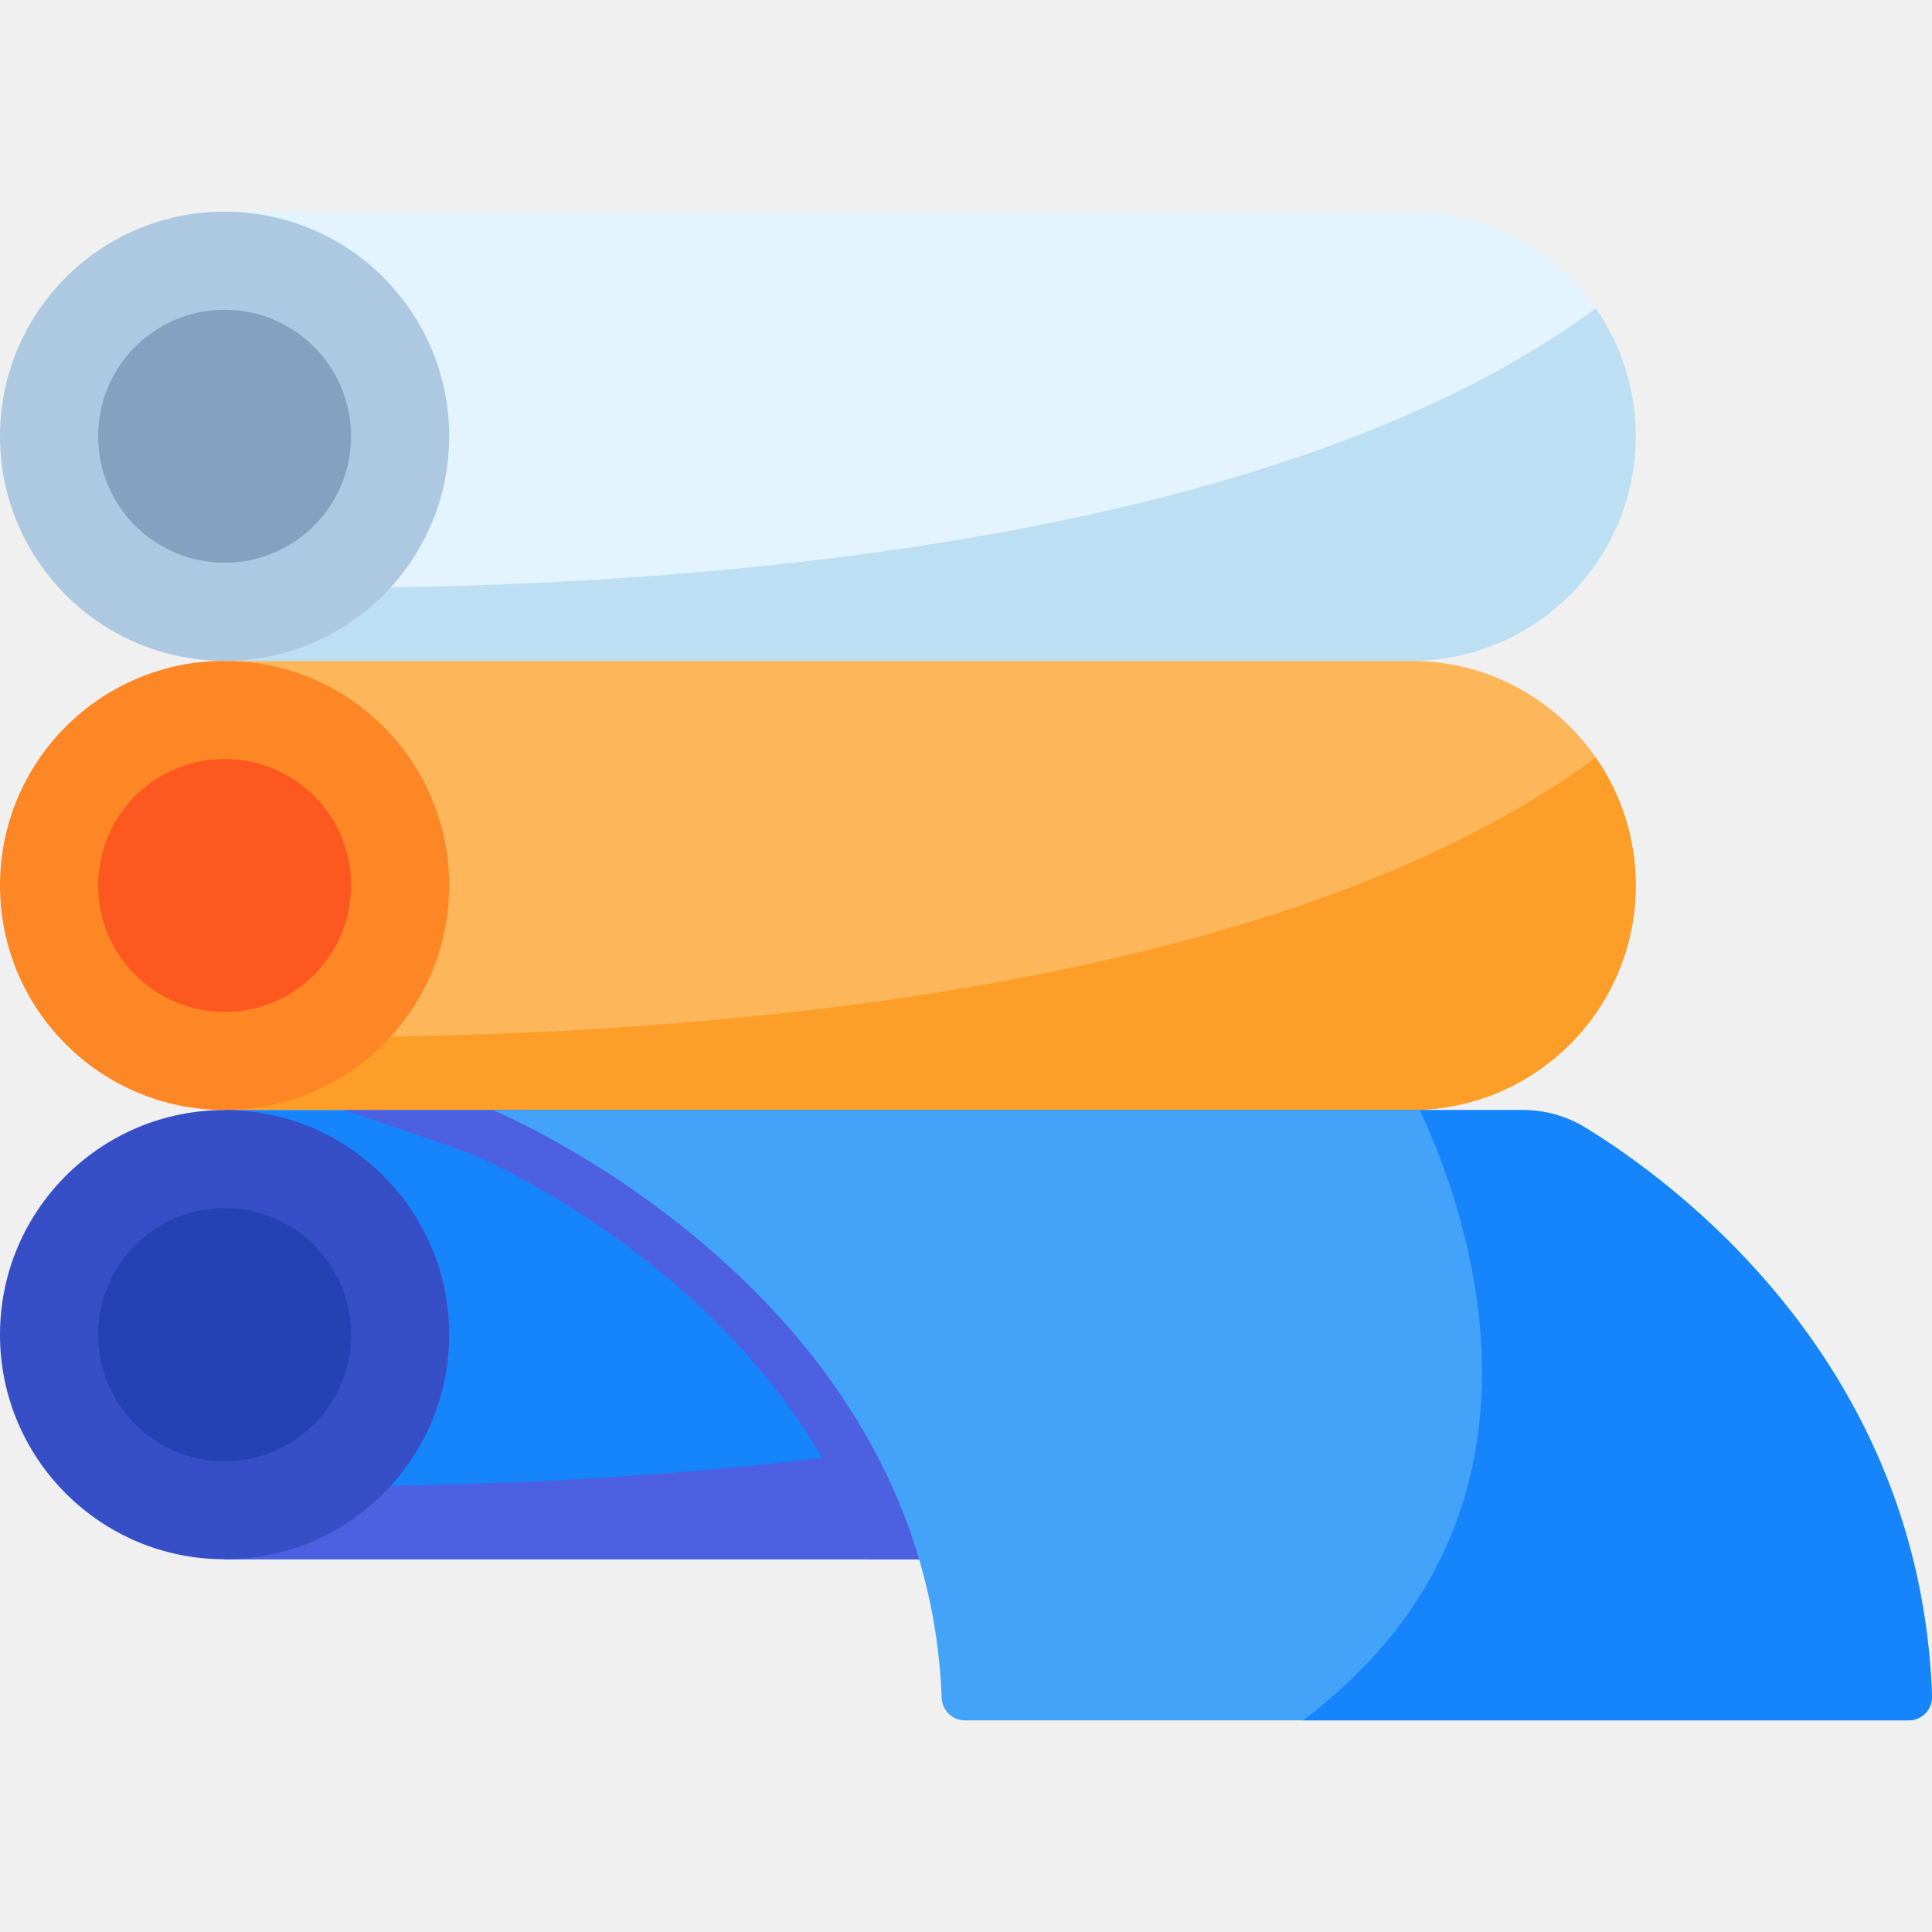
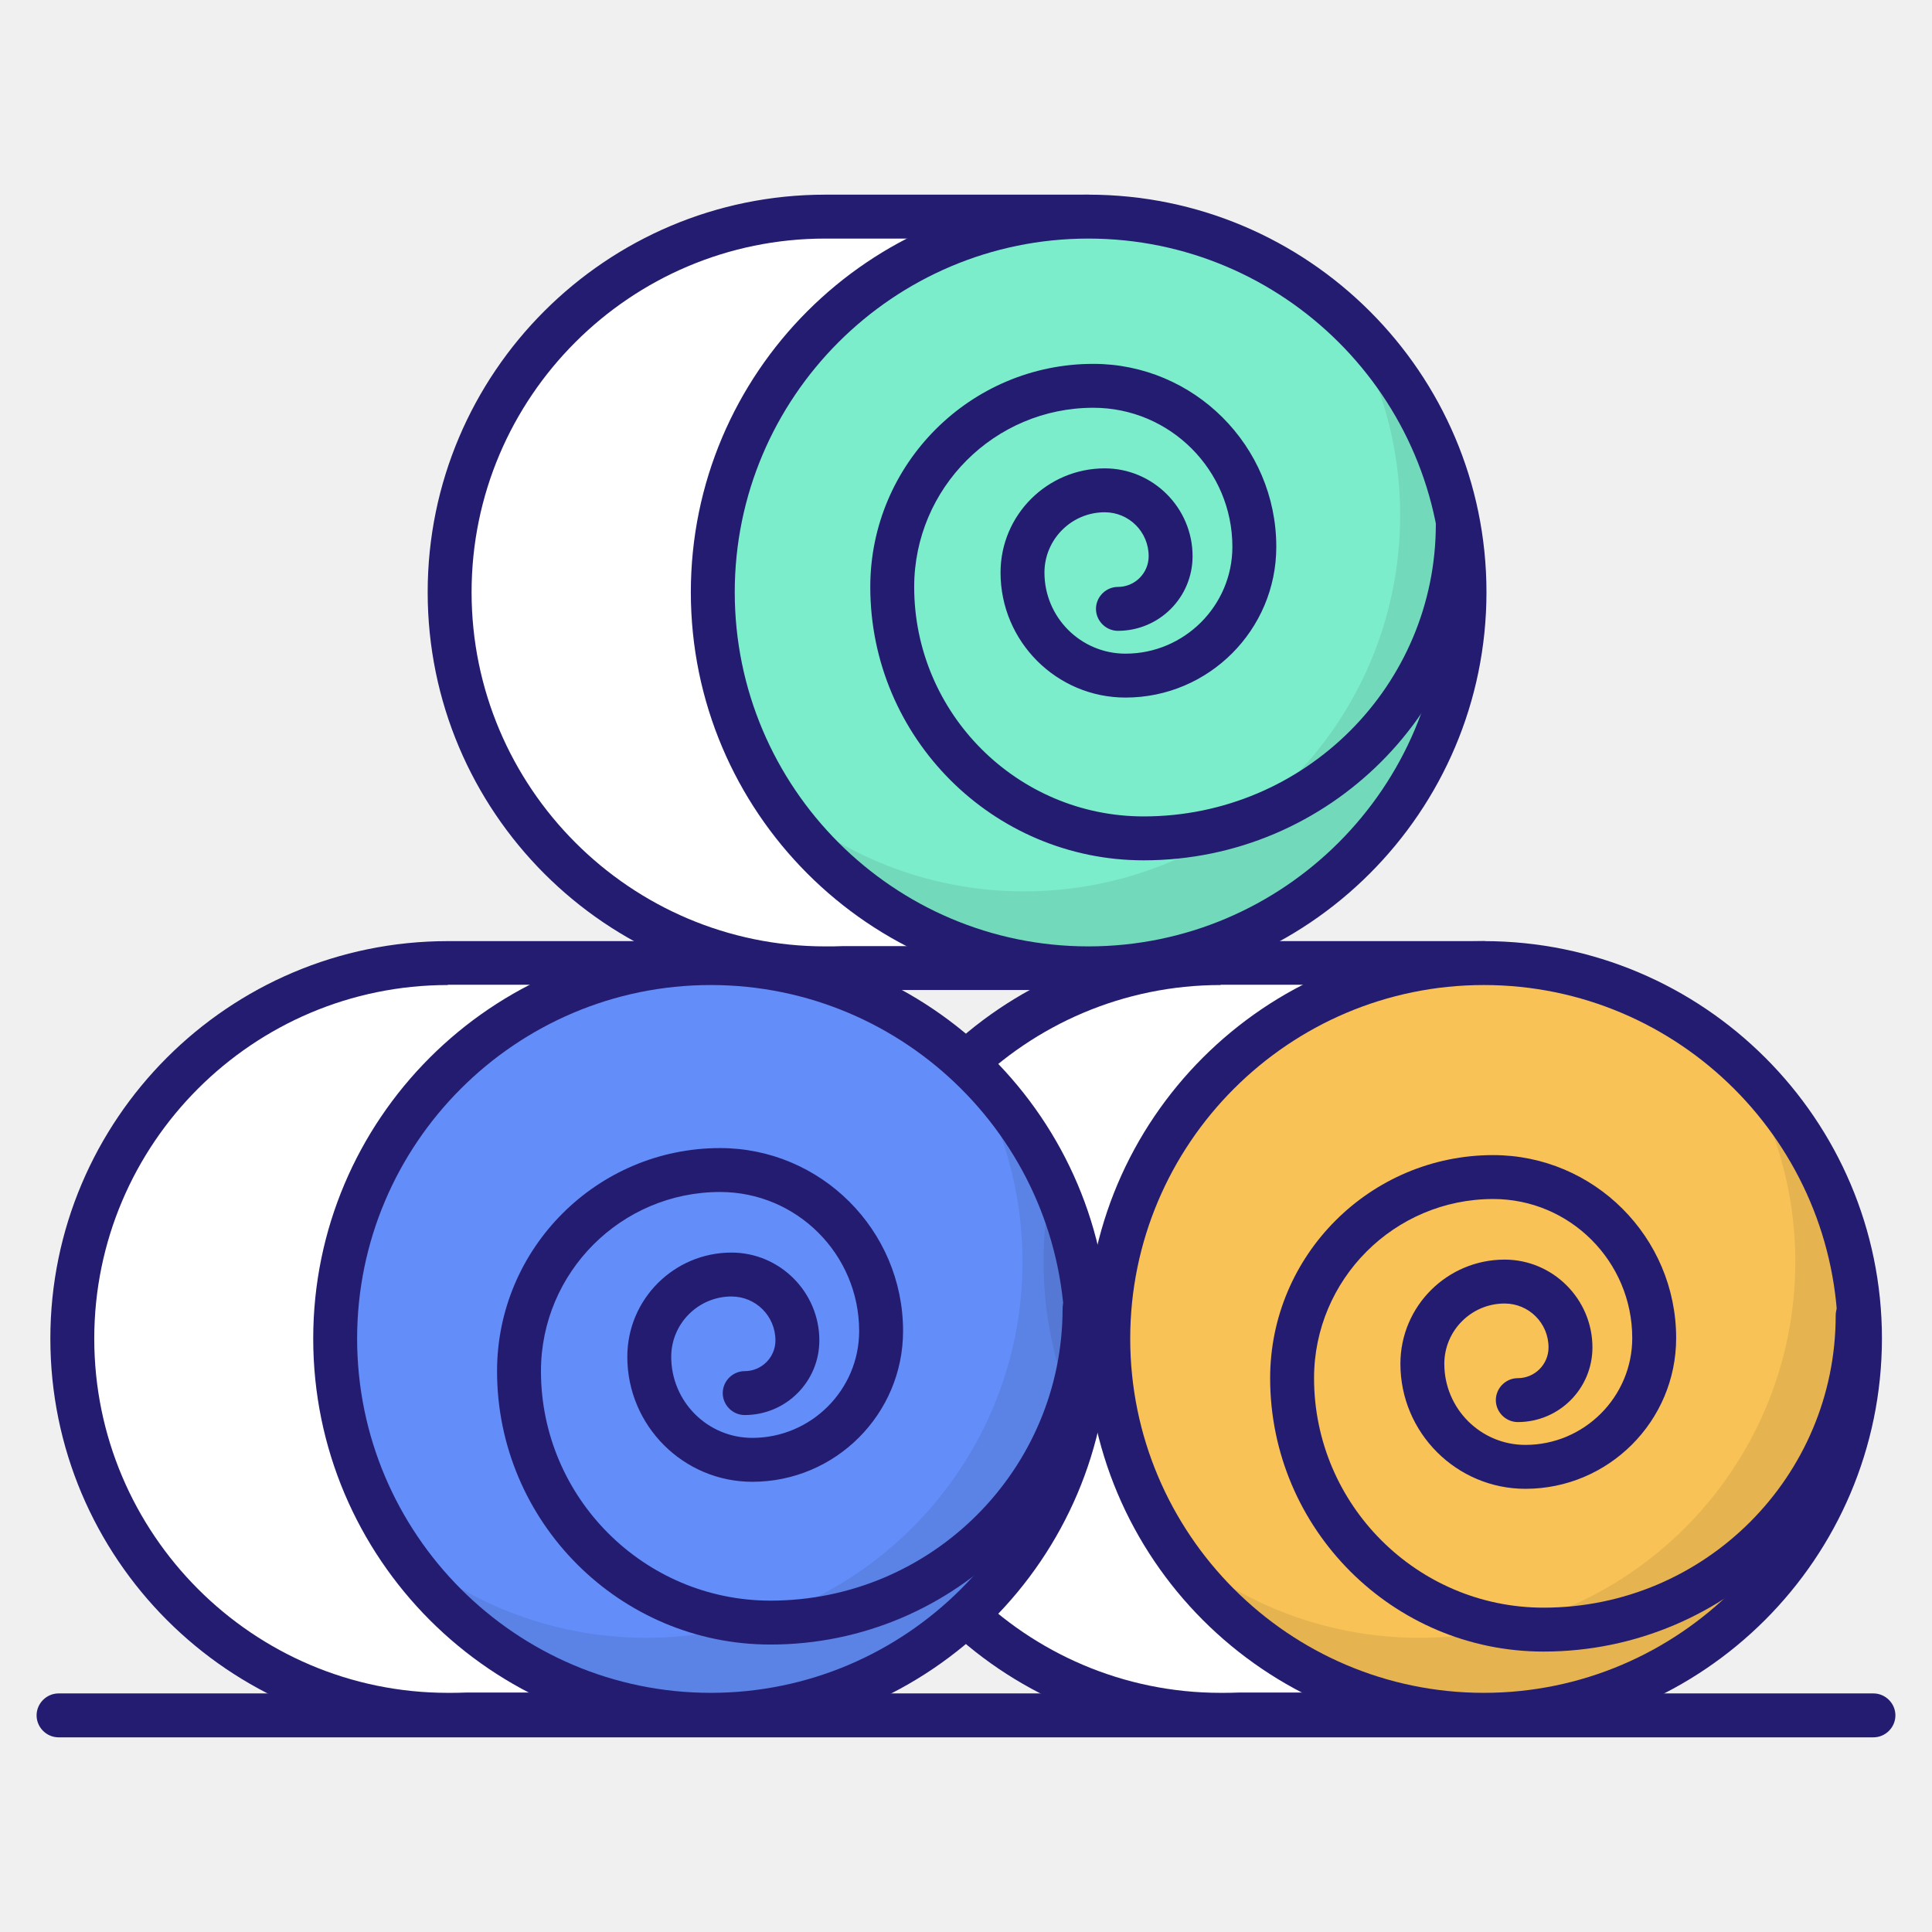
- <svg xmlns="http://www.w3.org/2000/svg" version="1.1" id="Capa_1" x="0px" y="0px" viewBox="0 0 512 512" style="enable-background:new 0 0 512 512;" xml:space="preserve">
-   <path style="fill:#FDB659;" d="M59.526,294.171h314.445c32.867,0,59.52-26.644,59.52-59.52c0-12.603-3.918-24.293-10.602-33.909  c-10.75-15.479-28.654-25.611-48.918-25.611H59.526V294.171z" />
-   <path style="fill:#FD9E28;" d="M59.526,294.171h314.445c32.867,0,59.52-26.644,59.52-59.52c0-12.603-3.918-24.293-10.602-33.909  c-99.302,73.589-296.052,75.405-363.363,73.709V294.171z" />
-   <circle style="fill:#FD8724;" cx="59.52" cy="234.649" r="59.52" />
-   <circle style="fill:#FC5820;" cx="59.52" cy="234.649" r="33.523" />
-   <path style="fill:#E3F4FF;" d="M59.526,175.127h314.445c32.867,0,59.52-26.644,59.52-59.52c0-12.603-3.918-24.293-10.602-33.909  c-10.75-15.479-28.654-25.611-48.918-25.611H59.526V175.127z" />
-   <path style="fill:#BDDFF4;" d="M59.526,175.127h314.445c32.867,0,59.52-26.644,59.52-59.52c0-12.603-3.918-24.293-10.602-33.909  c-99.302,73.589-296.052,75.405-363.363,73.709V175.127z" />
-   <circle style="fill:#ADC9E2;" cx="59.52" cy="115.609" r="59.52" />
-   <circle style="fill:#84A1C0;" cx="59.52" cy="115.609" r="33.523" />
-   <path style="fill:#1685FB;" d="M433.493,353.697c0,32.879-26.657,59.514-59.525,59.514H59.526V294.172h314.442  c20.263,0,38.171,10.131,48.918,25.62C429.573,329.405,433.493,341.092,433.493,353.697z" />
+ <svg xmlns="http://www.w3.org/2000/svg" id="Layer_1" enable-background="new 0 0 66 66" height="512" viewBox="0 0 66 66" width="512">
  <g>
-     <path style="fill:#4C60E1;" d="M433.493,353.697c0,32.879-26.657,59.514-59.525,59.514H229.936   C205.99,340.239,126.623,306.518,125.673,306.15c-7.086-2.689-23.298-8.241-34.283-11.978h282.579   c20.263,0,38.171,10.131,48.918,25.62C429.573,329.405,433.493,341.092,433.493,353.697z" />
-     <path style="fill:#4C60E1;" d="M59.526,413.216h314.445c32.867,0,59.52-26.644,59.52-59.52c0-12.603-3.918-24.293-10.602-33.909   c-99.302,73.589-296.052,75.405-363.363,73.709V413.216z" />
+     <g>
+       <path d="m54.55 45.73c0 3.59-1.47 6.84-3.86 9.18v3.66h-8.33c-.22.01-.45.01-.66.01-7.08 0-12.83-5.75-12.83-12.85 0-7.08 5.75-12.83 12.83-12.83h8.99v3.67c2.39 2.32 3.86 5.57 3.86 9.16z" fill="#fff" />
+       <path d="m41.7 59.33c-7.49 0-13.58-6.1-13.58-13.6 0-7.49 6.09-13.58 13.58-13.58h8.99c.41 0 .75.34.75.75v3.36c2.49 2.53 3.86 5.89 3.86 9.47s-1.37 6.94-3.86 9.49v3.35c0 .41-.34.75-.75.75h-8.33c-.18 0-.43.01-.66.01zm0-25.68c-6.66 0-12.08 5.42-12.08 12.08 0 6.67 5.42 12.1 12.08 12.1.21 0 .41 0 .61-.01h7.62v-2.92c0-.2.08-.4.23-.54 2.34-2.29 3.63-5.36 3.63-8.64 0-3.29-1.29-6.35-3.63-8.62-.15-.14-.23-.33-.23-.54v-2.92h-8.23z" fill="#241c70" />
+     </g>
+     <g>
+       <path d="m63.53 45.73c0 7.1-5.75 12.85-12.85 12.85-7.08 0-12.83-5.75-12.83-12.85 0-7.08 5.75-12.83 12.83-12.83 7.1 0 12.85 5.74 12.85 12.83z" fill="#f8c257" />
+     </g>
+     <g>
+       <path d="m41.04 20.23c0 3.59-1.47 6.84-3.86 9.18v3.66h-8.33c-.22.01-.45.01-.66.01-7.08 0-12.83-5.75-12.83-12.85 0-7.08 5.75-12.83 12.83-12.83h8.99v3.67c2.39 2.32 3.86 5.57 3.86 9.16z" fill="#fff" />
+       <path d="m28.19 33.83c-7.49 0-13.58-6.1-13.58-13.6 0-7.49 6.09-13.58 13.58-13.58h8.99c.41 0 .75.34.75.75v3.36c2.49 2.54 3.86 5.89 3.86 9.47s-1.37 6.94-3.86 9.49v3.35c0 .41-.34.75-.75.75h-8.33c-.18.01-.43.01-.66.01zm0-25.68c-6.66 0-12.08 5.42-12.08 12.08 0 6.67 5.42 12.1 12.08 12.1.21 0 .42 0 .62-.01h7.62v-2.91c0-.2.08-.4.23-.54 2.34-2.29 3.63-5.36 3.63-8.64 0-3.29-1.29-6.35-3.63-8.62-.15-.14-.23-.34-.23-.54v-2.92z" fill="#241c70" />
+     </g>
+     <g>
+       <path d="m50.03 20.23c0 7.1-5.75 12.85-12.85 12.85-7.08 0-12.83-5.75-12.83-12.85 0-7.08 5.75-12.83 12.83-12.83 7.1 0 12.85 5.75 12.85 12.83z" fill="#7cedcb" />
+     </g>
+     <g>
+       <path d="m28.15 45.73c0 3.59-1.47 6.84-3.86 9.18v3.66h-8.33c-.22.01-.45.01-.66.01-7.08 0-12.83-5.75-12.83-12.85 0-7.08 5.75-12.83 12.83-12.83h8.99v3.67c2.38 2.32 3.86 5.57 3.86 9.16z" fill="#fff" />
+       <path d="m15.3 59.33c-7.49 0-13.58-6.1-13.58-13.6 0-7.49 6.09-13.58 13.58-13.58h8.99c.41 0 .75.34.75.75v3.36c2.49 2.53 3.86 5.89 3.86 9.47s-1.37 6.94-3.86 9.49v3.35c0 .41-.34.75-.75.75h-8.33c-.18 0-.43.01-.66.01zm0-25.68c-6.66 0-12.08 5.42-12.08 12.08 0 6.67 5.42 12.1 12.08 12.1.2 0 .41 0 .61-.01h7.62v-2.92c0-.2.08-.4.23-.54 2.34-2.29 3.63-5.36 3.63-8.64 0-3.29-1.29-6.35-3.63-8.62-.15-.14-.23-.33-.23-.54v-2.92h-8.23z" fill="#241c70" />
+     </g>
+     <g>
+       <path d="m37.13 45.73c0 7.1-5.75 12.85-12.85 12.85-7.08 0-12.83-5.75-12.83-12.85 0-7.08 5.75-12.83 12.83-12.83 7.1 0 12.85 5.74 12.85 12.83z" fill="#638df9" />
+     </g>
+     <g opacity=".08">
+       <path d="m63.54 45.73c0 7.1-5.75 12.84-12.85 12.84-4.55 0-8.56-2.37-10.83-5.96 2.27 2.07 5.31 3.34 8.63 3.34 7.09 0 12.84-5.75 12.84-12.85 0-2.51-.73-4.86-1.98-6.84 2.58 2.34 4.19 5.71 4.19 9.47z" />
+     </g>
+     <g opacity=".08">
+       <path d="m50.03 20.23c0 4.53-2.34 8.51-5.88 10.8-.82.53-1.7.96-2.63 1.3-1.36.48-2.82.75-4.34.75-4.57 0-8.57-2.39-10.85-5.99 2.28 2.08 5.32 3.36 8.65 3.36 7.1 0 12.85-5.75 12.85-12.85 0-2.5-.72-4.84-1.96-6.81 2.55 2.34 4.16 5.7 4.16 9.44z" />
+     </g>
+     <g opacity=".08">
+       <path d="m37.13 45.73c0 .94-.1 1.87-.3 2.75-1.25 5.78-6.38 10.09-12.54 10.09-4.56 0-8.56-2.37-10.83-5.96 2.27 2.07 5.3 3.34 8.62 3.34 7.1 0 12.85-5.75 12.85-12.85 0-2.5-.72-4.84-1.96-6.81 1.25 1.13 2.27 2.51 2.98 4.07.76 1.63 1.18 3.45 1.18 5.37z" />
+     </g>
+     <g opacity=".08">
+       <path d="m35.95 40.36c.76 1.63 1.18 3.45 1.18 5.37 0 .94-.1 1.87-.3 2.75-.76-1.63-1.18-3.46-1.18-5.38 0-.94.1-1.86.3-2.74z" />
+     </g>
+     <g opacity=".08">
+       <path d="m44.15 31.03c-.82.53-1.7.96-2.63 1.3.81-.53 1.7-.97 2.63-1.3z" />
+     </g>
+     <g>
+       <path d="m50.69 59.33c-7.49 0-13.58-6.1-13.58-13.6 0-7.49 6.09-13.58 13.58-13.58 7.5 0 13.6 6.09 13.6 13.58-.01 7.5-6.11 13.6-13.6 13.6zm0-25.68c-6.66 0-12.08 5.42-12.08 12.08 0 6.67 5.42 12.1 12.08 12.1 6.67 0 12.1-5.43 12.1-12.1-.01-6.66-5.43-12.08-12.1-12.08z" fill="#241c70" />
+     </g>
+     <g>
+       <path d="m37.18 33.83c-7.49 0-13.58-6.1-13.58-13.6 0-7.49 6.09-13.58 13.58-13.58 7.5 0 13.6 6.09 13.6 13.58 0 7.5-6.1 13.6-13.6 13.6zm0-25.68c-6.66 0-12.08 5.42-12.08 12.08 0 6.67 5.42 12.1 12.08 12.1 6.67 0 12.1-5.43 12.1-12.1 0-6.66-5.43-12.08-12.1-12.08z" fill="#241c70" />
+     </g>
+     <g>
+       <path d="m24.28 59.33c-7.49 0-13.58-6.1-13.58-13.6 0-7.49 6.09-13.58 13.58-13.58 7.5 0 13.6 6.09 13.6 13.58 0 7.5-6.1 13.6-13.6 13.6zm0-25.68c-6.66 0-12.08 5.42-12.08 12.08 0 6.67 5.42 12.1 12.08 12.1 6.67 0 12.1-5.43 12.1-12.1 0-6.66-5.43-12.08-12.1-12.08z" fill="#241c70" />
+     </g>
+     <g>
+       <path d="m64 59.35h-62c-.41 0-.75-.34-.75-.75s.34-.75.75-.75h62c.41 0 .75.34.75.75s-.34.75-.75.75z" fill="#241c70" />
+     </g>
+     <g>
+       <path d="m39.07 29.39c-5.15 0-9.34-4.19-9.34-9.34 0-4.2 3.42-7.62 7.62-7.62 3.44 0 6.25 2.8 6.25 6.25 0 2.84-2.31 5.15-5.15 5.15-2.35 0-4.27-1.91-4.27-4.27 0-1.97 1.6-3.56 3.56-3.56 1.65 0 3 1.35 3 3 0 1.41-1.14 2.55-2.55 2.55-.41 0-.75-.34-.75-.75s.34-.75.75-.75c.58 0 1.05-.47 1.05-1.05 0-.83-.67-1.5-1.5-1.5-1.14 0-2.06.93-2.06 2.06 0 1.53 1.24 2.77 2.77 2.77 2.01 0 3.65-1.64 3.65-3.65 0-2.62-2.13-4.75-4.75-4.75-3.38 0-6.12 2.75-6.12 6.12 0 4.32 3.52 7.84 7.84 7.84 5.51 0 9.98-4.48 9.98-9.98 0-.41.34-.75.75-.75s.75.34.75.75c0 6.33-5.15 11.48-11.48 11.48z" fill="#241c70" />
+     </g>
+     <g>
+       <path d="m26.32 56.18c-5.15 0-9.34-4.19-9.34-9.34 0-4.2 3.42-7.62 7.62-7.62 3.44 0 6.25 2.8 6.25 6.25 0 2.84-2.31 5.15-5.15 5.15-2.35 0-4.27-1.91-4.27-4.27 0-1.97 1.6-3.56 3.56-3.56 1.65 0 3 1.35 3 3 0 1.41-1.14 2.55-2.55 2.55-.41 0-.75-.34-.75-.75s.34-.75.75-.75c.58 0 1.05-.47 1.05-1.05 0-.83-.67-1.5-1.5-1.5-1.14 0-2.06.93-2.06 2.06 0 1.53 1.24 2.77 2.77 2.77 2.01 0 3.65-1.64 3.65-3.65 0-2.62-2.13-4.75-4.75-4.75-3.38 0-6.12 2.75-6.12 6.12 0 4.32 3.52 7.84 7.84 7.84 5.51 0 9.98-4.48 9.98-9.98 0-.41.34-.75.75-.75s.75.34.75.75c.01 6.32-5.15 11.48-11.48 11.48z" fill="#241c70" />
+     </g>
+     <g>
+       <path d="m52.73 56.42c-5.15 0-9.34-4.19-9.34-9.34 0-4.2 3.42-7.62 7.62-7.62 3.44 0 6.25 2.8 6.25 6.25 0 2.84-2.31 5.15-5.15 5.15-2.35 0-4.27-1.91-4.27-4.27 0-1.97 1.6-3.56 3.56-3.56 1.65 0 3 1.35 3 3 0 1.41-1.14 2.55-2.55 2.55-.41 0-.75-.34-.75-.75s.34-.75.75-.75c.58 0 1.05-.47 1.05-1.05 0-.83-.67-1.5-1.5-1.5-1.14 0-2.06.93-2.06 2.06 0 1.53 1.24 2.77 2.77 2.77 2.01 0 3.65-1.64 3.65-3.65 0-2.62-2.13-4.75-4.75-4.75-3.38 0-6.12 2.75-6.12 6.12 0 4.32 3.52 7.84 7.84 7.84 5.51 0 9.98-4.48 9.98-9.98 0-.41.34-.75.75-.75s.75.34.75.75c.01 6.32-5.15 11.48-11.48 11.48z" fill="#241c70" />
+     </g>
  </g>
-   <circle style="fill:#364EC6;" cx="59.52" cy="353.699" r="59.52" />
-   <circle style="fill:#2442B2;" cx="59.52" cy="353.699" r="33.523" />
-   <path style="fill:#43A3F9;" d="M505.812,455.913H255.693c-3.323,0-6.011-2.645-6.137-5.965  c-4.1-108.251-118.926-155.771-118.926-155.771h272.958c5.808,0,11.507,1.584,16.463,4.611  c23.334,14.254,88.928,62.078,91.945,150.767C512.115,453.036,509.294,455.913,505.812,455.913z" />
-   <path style="fill:#1685FB;" d="M505.812,455.913h-160.51c70.65-53.228,45.473-130.391,30.988-161.736h27.298  c5.808,0,11.507,1.584,16.463,4.611c23.334,14.254,88.928,62.078,91.945,150.767C512.115,453.036,509.294,455.913,505.812,455.913z" />
-   <g>
- </g>
-   <g>
- </g>
-   <g>
- </g>
-   <g>
- </g>
-   <g>
- </g>
-   <g>
- </g>
-   <g>
- </g>
-   <g>
- </g>
-   <g>
- </g>
-   <g>
- </g>
-   <g>
- </g>
-   <g>
- </g>
-   <g>
- </g>
-   <g>
- </g>
-   <g>
- </g>
</svg>
